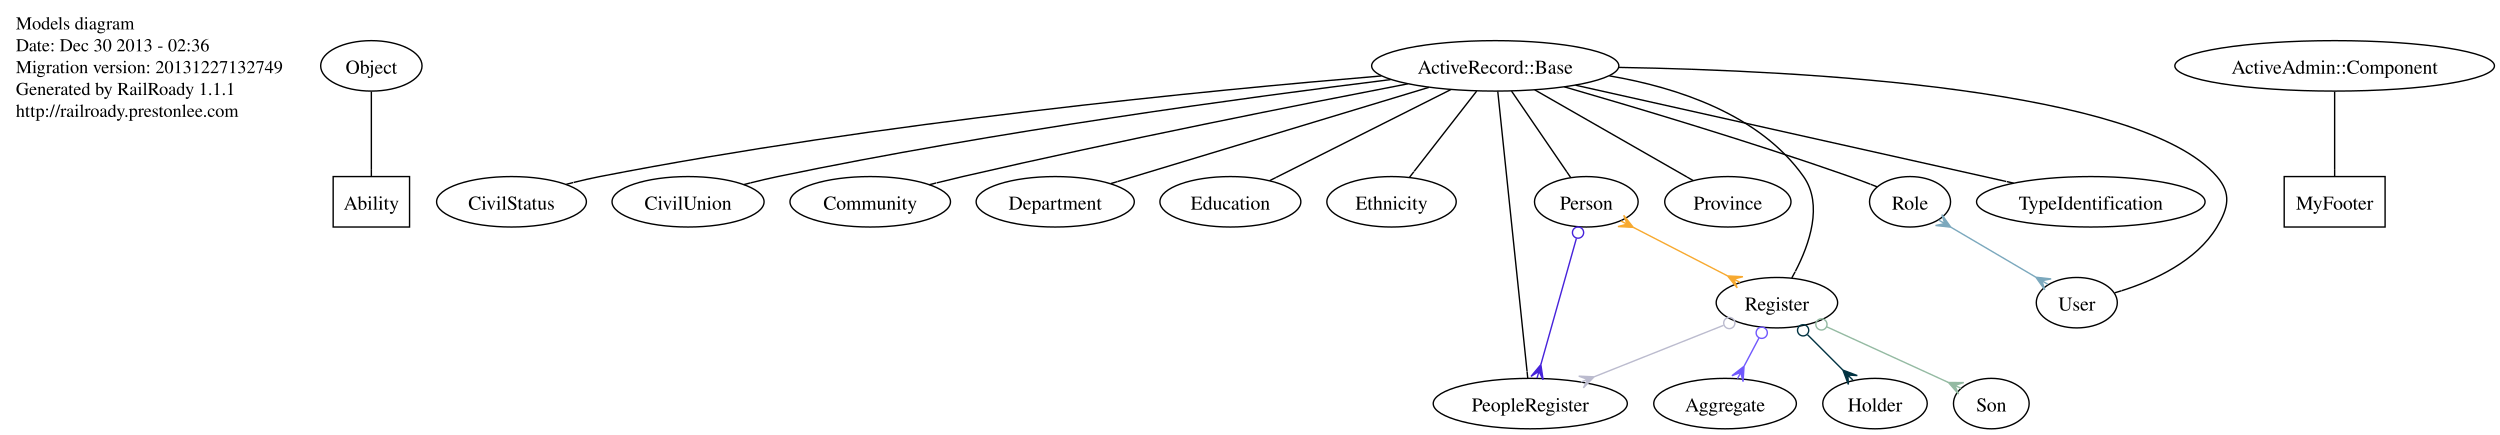
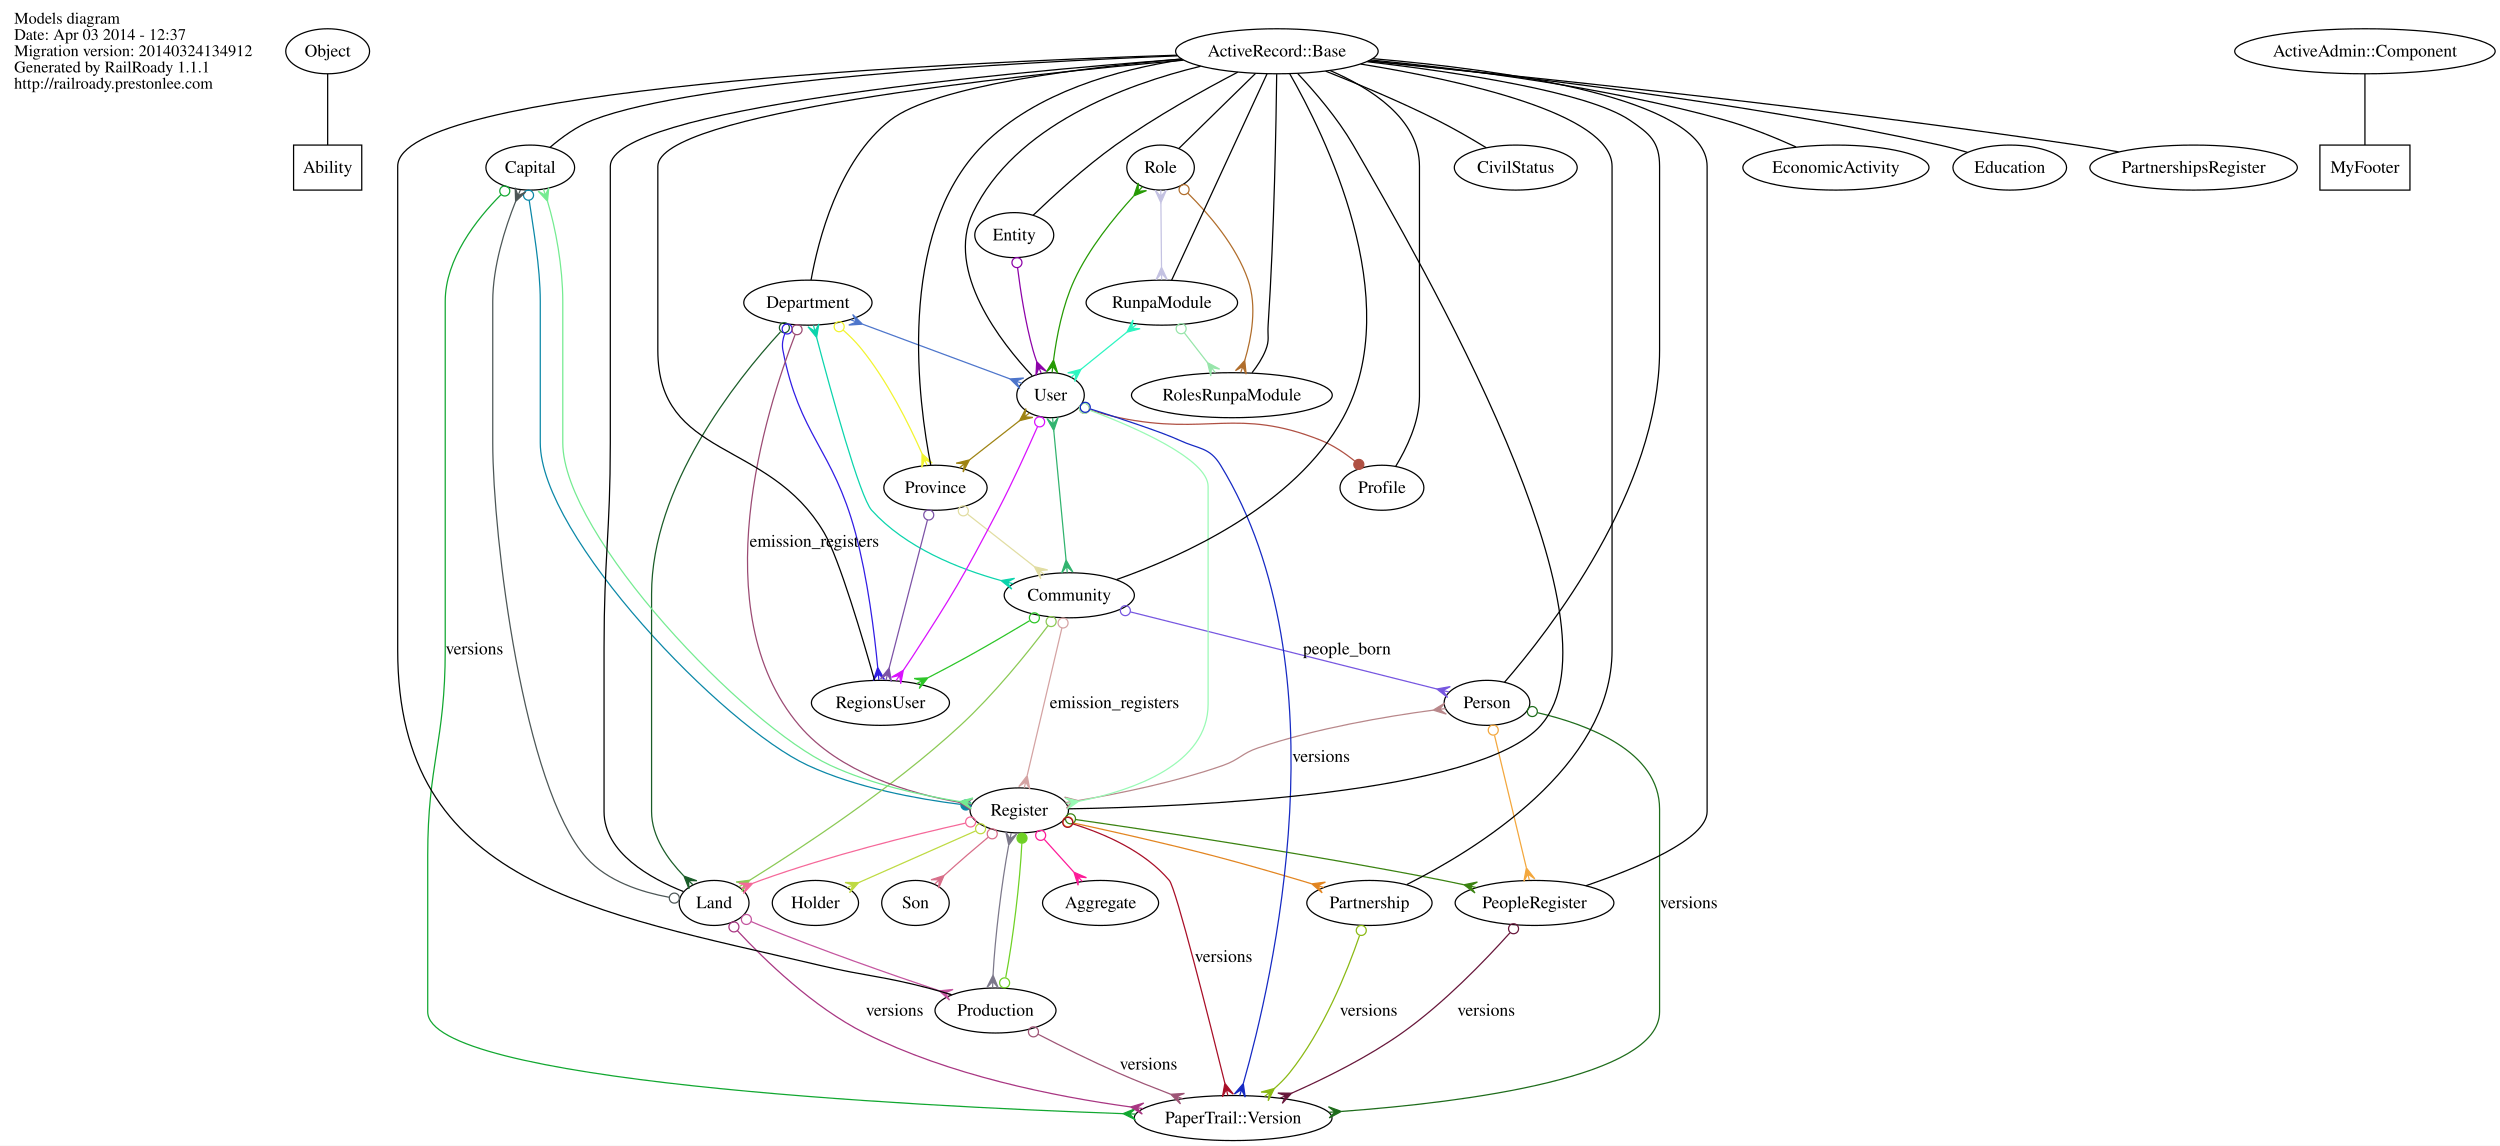
- <svg xmlns="http://www.w3.org/2000/svg" width="1784pt" height="310pt" viewBox="0.00 0.00 1784.00 310.00">
-   <g id="graph0" class="graph" transform="scale(1 1) rotate(0) translate(4 306)">
-     <polygon fill="white" stroke="white" points="-4,4 -4,-306 1780,-306 1780,4 -4,4" />
+ <svg xmlns="http://www.w3.org/2000/svg" width="1999pt" height="916pt" viewBox="0.00 0.00 1999.00 916.00">
+   <g id="graph0" class="graph" transform="scale(1 1) rotate(0) translate(4 912)">
+     <polygon fill="white" stroke="none" points="-4,4 -4,-912 1995,-912 1995,4 -4,4" />
    <g id="node1" class="node">
-       <text text-anchor="start" x="7.312" y="-285" font-family="Times,serif" font-size="13.00">Models diagram</text>
-       <text text-anchor="start" x="7.312" y="-269.4" font-family="Times,serif" font-size="13.00">Date: Dec 30 2013 - 02:36</text>
-       <text text-anchor="start" x="7.312" y="-253.8" font-family="Times,serif" font-size="13.00">Migration version: 20131227132749</text>
-       <text text-anchor="start" x="7.312" y="-238.2" font-family="Times,serif" font-size="13.00">Generated by RailRoady 1.1.1</text>
-       <text text-anchor="start" x="7.312" y="-222.6" font-family="Times,serif" font-size="13.00">http://railroady.prestonlee.com</text>
+       <text text-anchor="start" x="7.312" y="-893.1" font-family="Times,serif" font-size="13.00">Models diagram</text>
+       <text text-anchor="start" x="7.312" y="-880.1" font-family="Times,serif" font-size="13.00">Date: Apr 03 2014 - 12:37</text>
+       <text text-anchor="start" x="7.312" y="-867.1" font-family="Times,serif" font-size="13.00">Migration version: 20140324134912</text>
+       <text text-anchor="start" x="7.312" y="-854.1" font-family="Times,serif" font-size="13.00">Generated by RailRoady 1.1.1</text>
+       <text text-anchor="start" x="7.312" y="-841.1" font-family="Times,serif" font-size="13.00">http://railroady.prestonlee.com</text>
    </g>
    <g id="node2" class="node">
-       <polygon fill="none" stroke="black" points="288.255,-180 233.745,-180 233.745,-144 288.255,-144 288.255,-180" />
-       <text text-anchor="middle" x="261" y="-156.4" font-family="Times,serif" font-size="14.00">Ability</text>
+       <polygon fill="none" stroke="black" points="285.255,-796 230.745,-796 230.745,-760 285.255,-760 285.255,-796" />
+       <text text-anchor="middle" x="258" y="-773.8" font-family="Times,serif" font-size="14.00">Ability</text>
    </g>
    <g id="node3" class="node">
-       <ellipse fill="none" stroke="black" cx="361" cy="-162" rx="53.447" ry="18" />
-       <text text-anchor="middle" x="361" y="-156.4" font-family="Times,serif" font-size="14.00">CivilStatus</text>
+       <ellipse fill="none" stroke="black" cx="420" cy="-778" rx="35.472" ry="18" />
+       <text text-anchor="middle" x="420" y="-773.8" font-family="Times,serif" font-size="14.00">Capital</text>
+     </g>
+     <g id="node20" class="node">
+       <ellipse fill="none" stroke="black" cx="811" cy="-264" rx="39.366" ry="18" />
+       <text text-anchor="middle" x="811" y="-259.8" font-family="Times,serif" font-size="14.00">Register</text>
+     </g>
+     <g id="edge3" class="edge">
+       <path fill="none" stroke="#0a87a7" d="M419.136,-751.942C422.157,-730.577 428,-698.971 428,-671 428,-671 428,-671 428,-558 428,-483.511 574.392,-331.27 642,-300 680.706,-282.098 728.975,-273.159 764.127,-268.825" />
+       <ellipse fill="none" stroke="#0a87a7" cx="418.619" cy="-755.91" rx="4" ry="4" />
+       <ellipse fill="#0a87a7" stroke="#0a87a7" cx="768.344" cy="-268.333" rx="4" ry="4" />
+     </g>
+     <g id="node26" class="node">
+       <ellipse fill="none" stroke="black" cx="982" cy="-18" rx="79.081" ry="18" />
+       <text text-anchor="middle" x="982" y="-13.8" font-family="Times,serif" font-size="14.00">PaperTrail::Version</text>
+     </g>
+     <g id="edge2" class="edge">
+       <path fill="none" stroke="#11a730" d="M396.586,-756.334C376.918,-736.587 352,-704.882 352,-671 352,-671 352,-671 352,-392 352,-318.846 338,-301.154 338,-228 338,-228 338,-228 338,-103 338,-47.594 717.658,-27.75 893.964,-21.522" />
+       <ellipse fill="none" stroke="#11a730" cx="399.619" cy="-759.28" rx="4" ry="4" />
+       <polygon fill="#11a730" stroke="#11a730" points="894.004,-21.52 904.154,-25.672 899.001,-21.347 903.998,-21.174 903.998,-21.174 903.998,-21.174 899.001,-21.347 903.842,-16.677 894.004,-21.52 894.004,-21.52" />
+       <text text-anchor="middle" x="375.331" y="-388.8" font-family="Times,serif" font-size="14.00">versions</text>
    </g>
    <g id="node4" class="node">
-       <ellipse fill="none" stroke="black" cx="487" cy="-162" rx="54.246" ry="18" />
-       <text text-anchor="middle" x="487" y="-156.4" font-family="Times,serif" font-size="14.00">CivilUnion</text>
+       <ellipse fill="none" stroke="black" cx="1208" cy="-778" rx="49.129" ry="18" />
+       <text text-anchor="middle" x="1208" y="-773.8" font-family="Times,serif" font-size="14.00">CivilStatus</text>
    </g>
    <g id="node5" class="node">
-       <ellipse fill="none" stroke="black" cx="617" cy="-162" rx="57.271" ry="18" />
-       <text text-anchor="middle" x="617" y="-156.4" font-family="Times,serif" font-size="14.00">Community</text>
+       <ellipse fill="none" stroke="black" cx="851" cy="-436" rx="52.046" ry="18" />
+       <text text-anchor="middle" x="851" y="-431.8" font-family="Times,serif" font-size="14.00">Community</text>
+     </g>
+     <g id="node10" class="node">
+       <ellipse fill="none" stroke="black" cx="567" cy="-190" rx="27.919" ry="18" />
+       <text text-anchor="middle" x="567" y="-185.8" font-family="Times,serif" font-size="14.00">Land</text>
+     </g>
+     <g id="edge9" class="edge">
+       <path fill="none" stroke="#8bc954" d="M834.078,-411.793C817.535,-389.924 790.969,-356.889 764,-332 709.088,-281.323 635.513,-233.076 595.626,-208.293" />
+       <ellipse fill="none" stroke="#8bc954" cx="836.48" cy="-414.999" rx="4" ry="4" />
+       <polygon fill="#8bc954" stroke="#8bc954" points="595.455,-208.188 589.305,-199.109 591.199,-205.564 586.943,-202.939 586.943,-202.939 586.943,-202.939 591.199,-205.564 584.581,-206.769 595.455,-208.188 595.455,-208.188" />
+     </g>
+     <g id="node15" class="node">
+       <ellipse fill="none" stroke="black" cx="1185" cy="-350" rx="34.271" ry="18" />
+       <text text-anchor="middle" x="1185" y="-345.8" font-family="Times,serif" font-size="14.00">Person</text>
+     </g>
+     <g id="edge7" class="edge">
+       <path fill="none" stroke="#7656e0" d="M899.786,-422.731C966.078,-406.058 1083.38,-376.558 1144.86,-361.096" />
+       <ellipse fill="none" stroke="#7656e0" cx="895.834" cy="-423.724" rx="4" ry="4" />
+       <polygon fill="#7656e0" stroke="#7656e0" points="1144.89,-361.088 1155.68,-363.013 1149.74,-359.869 1154.59,-358.649 1154.59,-358.649 1154.59,-358.649 1149.74,-359.869 1153.49,-354.285 1144.89,-361.088 1144.89,-361.088" />
+       <text text-anchor="middle" x="1072.99" y="-388.8" font-family="Times,serif" font-size="14.00">people_born</text>
+     </g>
+     <g id="node19" class="node">
+       <ellipse fill="none" stroke="black" cx="700" cy="-350" rx="55.191" ry="18" />
+       <text text-anchor="middle" x="700" y="-345.8" font-family="Times,serif" font-size="14.00">RegionsUser</text>
+     </g>
+     <g id="edge6" class="edge">
+       <path fill="none" stroke="#2cc527" d="M819.274,-415.687C803.91,-406.485 785.122,-395.45 768,-386 758.398,-380.7 747.913,-375.177 738.114,-370.126" />
+       <ellipse fill="none" stroke="#2cc527" cx="823.091" cy="-417.982" rx="4" ry="4" />
+       <polygon fill="#2cc527" stroke="#2cc527" points="737.882,-370.007 731.032,-361.445 733.432,-367.729 728.981,-365.45 728.981,-365.45 728.981,-365.45 733.432,-367.729 726.93,-369.456 737.882,-370.007 737.882,-370.007" />
+     </g>
+     <g id="edge8" class="edge">
+       <path fill="none" stroke="#d4a3a3" d="M845.093,-409.895C837.681,-378.393 825.018,-324.576 817.387,-292.144" />
+       <ellipse fill="none" stroke="#d4a3a3" cx="846.028" cy="-413.87" rx="4" ry="4" />
+       <polygon fill="#d4a3a3" stroke="#d4a3a3" points="817.297,-291.763 819.387,-280.998 816.152,-286.896 815.007,-282.029 815.007,-282.029 815.007,-282.029 816.152,-286.896 810.626,-283.06 817.297,-291.763 817.297,-291.763" />
+       <text text-anchor="middle" x="887.104" y="-345.8" font-family="Times,serif" font-size="14.00">emission_registers</text>
    </g>
    <g id="node6" class="node">
-       <ellipse fill="none" stroke="black" cx="749" cy="-162" rx="56.429" ry="18" />
-       <text text-anchor="middle" x="749" y="-156.4" font-family="Times,serif" font-size="14.00">Department</text>
+       <ellipse fill="none" stroke="black" cx="642" cy="-670" rx="51.276" ry="18" />
+       <text text-anchor="middle" x="642" y="-665.8" font-family="Times,serif" font-size="14.00">Department</text>
+     </g>
+     <g id="edge12" class="edge">
+       <path fill="none" stroke="#0bd4ac" d="M648.982,-642.1C660.606,-598.068 683.579,-514.427 693,-504 719.906,-474.22 762.243,-457.229 796.322,-447.814" />
+       <polygon fill="#0bd4ac" stroke="#0bd4ac" points="648.957,-642.196 642.065,-650.726 647.687,-647.033 646.418,-651.869 646.418,-651.869 646.418,-651.869 647.687,-647.033 650.77,-653.011 648.957,-642.196 648.957,-642.196" />
+       <polygon fill="#0bd4ac" stroke="#0bd4ac" points="796.475,-447.774 807.289,-449.596 801.312,-446.508 806.149,-445.242 806.149,-445.242 806.149,-445.242 801.312,-446.508 805.01,-440.889 796.475,-447.774 796.475,-447.774" />
+     </g>
+     <g id="edge16" class="edge">
+       <path fill="none" stroke="#1a5c28" d="M620.023,-646.574C584.159,-607.493 517,-522.851 517,-437 517,-437 517,-437 517,-263 517,-243.154 529.974,-224.844 542.705,-211.655" />
+       <ellipse fill="none" stroke="#1a5c28" cx="623.186" cy="-649.965" rx="4" ry="4" />
+       <polygon fill="#1a5c28" stroke="#1a5c28" points="542.895,-211.471 553.206,-207.738 546.483,-207.99 550.072,-204.508 550.072,-204.508 550.072,-204.508 546.483,-207.99 546.939,-201.278 542.895,-211.471 542.895,-211.471" />
+     </g>
+     <g id="node18" class="node">
+       <ellipse fill="none" stroke="black" cx="744" cy="-522" rx="41.314" ry="18" />
+       <text text-anchor="middle" x="744" y="-517.8" font-family="Times,serif" font-size="14.00">Province</text>
+     </g>
+     <g id="edge11" class="edge">
+       <path fill="none" stroke="#f2f430" d="M670.18,-648.082C675.105,-643.735 679.943,-638.958 684,-634 705.364,-607.892 722.737,-573.027 733.19,-549.388" />
+       <ellipse fill="none" stroke="#f2f430" cx="667.006" cy="-650.759" rx="4" ry="4" />
+       <polygon fill="#f2f430" stroke="#f2f430" points="733.277,-549.186 741.369,-541.785 735.257,-544.594 737.237,-540.003 737.237,-540.003 737.237,-540.003 735.257,-544.594 733.105,-538.221 733.277,-549.186 733.277,-549.186" />
+     </g>
+     <g id="edge13" class="edge">
+       <path fill="none" stroke="#301ce4" d="M623.524,-645.222C621.895,-640.982 621.142,-636.482 622,-632 635.123,-563.423 661.874,-553.428 680,-486 689.828,-449.439 695.179,-405.923 697.813,-378.379" />
+       <ellipse fill="none" stroke="#301ce4" cx="625.426" cy="-648.952" rx="4" ry="4" />
+       <polygon fill="#301ce4" stroke="#301ce4" points="697.823,-378.268 703.204,-368.713 698.273,-373.288 698.723,-368.308 698.723,-368.308 698.723,-368.308 698.273,-373.288 694.241,-367.903 697.823,-378.268 697.823,-378.268" />
+     </g>
+     <g id="edge15" class="edge">
+       <path fill="none" stroke="#9b4a73" d="M631.811,-644.502C608.254,-583.511 557.702,-423.226 635,-332 666.984,-294.252 722.654,-277.72 762.831,-270.512" />
+       <ellipse fill="none" stroke="#9b4a73" cx="633.34" cy="-648.38" rx="4" ry="4" />
+       <polygon fill="#9b4a73" stroke="#9b4a73" points="763.08,-270.47 773.682,-273.272 768.013,-269.652 772.945,-268.833 772.945,-268.833 772.945,-268.833 768.013,-269.652 772.209,-264.394 763.08,-270.47 763.08,-270.47" />
+       <text text-anchor="middle" x="647.104" y="-474.8" font-family="Times,serif" font-size="14.00">emission_registers</text>
+     </g>
+     <g id="node24" class="node">
+       <ellipse fill="none" stroke="black" cx="836" cy="-596" rx="27" ry="18" />
+       <text text-anchor="middle" x="836" y="-591.8" font-family="Times,serif" font-size="14.00">User</text>
+     </g>
+     <g id="edge14" class="edge">
+       <path fill="none" stroke="#4d75cb" d="M685.883,-652.714C721.662,-639.435 771.383,-620.982 803.626,-609.015" />
+       <polygon fill="#4d75cb" stroke="#4d75cb" points="685.612,-652.814 674.671,-652.075 680.924,-654.554 676.237,-656.294 676.237,-656.294 676.237,-656.294 680.924,-654.554 677.803,-660.512 685.612,-652.814 685.612,-652.814" />
+       <polygon fill="#4d75cb" stroke="#4d75cb" points="803.661,-609.002 814.602,-609.741 808.349,-607.262 813.036,-605.523 813.036,-605.523 813.036,-605.523 808.349,-607.262 811.47,-601.304 803.661,-609.002 803.661,-609.002" />
    </g>
    <g id="node7" class="node">
-       <ellipse fill="none" stroke="black" cx="874" cy="-162" rx="50.282" ry="18" />
-       <text text-anchor="middle" x="874" y="-156.4" font-family="Times,serif" font-size="14.00">Education</text>
+       <ellipse fill="none" stroke="black" cx="1464" cy="-778" rx="74.415" ry="18" />
+       <text text-anchor="middle" x="1464" y="-773.8" font-family="Times,serif" font-size="14.00">EconomicActivity</text>
    </g>
    <g id="node8" class="node">
-       <ellipse fill="none" stroke="black" cx="989" cy="-162" rx="46.159" ry="18" />
-       <text text-anchor="middle" x="989" y="-156.4" font-family="Times,serif" font-size="14.00">Ethnicity</text>
+       <ellipse fill="none" stroke="black" cx="1603" cy="-778" rx="45.44" ry="18" />
+       <text text-anchor="middle" x="1603" y="-773.8" font-family="Times,serif" font-size="14.00">Education</text>
    </g>
    <g id="node9" class="node">
-       <polygon fill="none" stroke="black" points="1698,-180 1626,-180 1626,-144 1698,-144 1698,-180" />
-       <text text-anchor="middle" x="1662" y="-156.4" font-family="Times,serif" font-size="14.00">MyFooter</text>
-     </g>
-     <g id="node10" class="node">
-       <ellipse fill="none" stroke="black" cx="1088" cy="-18" rx="69.252" ry="18" />
-       <text text-anchor="middle" x="1088" y="-12.4" font-family="Times,serif" font-size="14.00">PeopleRegister</text>
+       <ellipse fill="none" stroke="black" cx="807" cy="-724" rx="31.584" ry="18" />
+       <text text-anchor="middle" x="807" y="-719.8" font-family="Times,serif" font-size="14.00">Entity</text>
+     </g>
+     <g id="edge20" class="edge">
+       <path fill="none" stroke="#8d02a8" d="M809.662,-697.8C811.969,-679.352 815.911,-653.836 822,-632 822.834,-629.008 823.841,-625.922 824.927,-622.879" />
+       <ellipse fill="none" stroke="#8d02a8" cx="809.16" cy="-702.018" rx="4" ry="4" />
+       <polygon fill="#8d02a8" stroke="#8d02a8" points="824.953,-622.81 832.751,-615.1 826.753,-618.145 828.553,-613.48 828.553,-613.48 828.553,-613.48 826.753,-618.145 824.354,-611.86 824.953,-622.81 824.953,-622.81" />
+     </g>
+     <g id="edge23" class="edge">
+       <path fill="none" stroke="#4c5656" d="M530.945,-194.557C508.871,-198.625 481.739,-207.341 465,-226 414.492,-282.302 390,-482.363 390,-558 390,-671 390,-671 390,-671 390,-699.068 399.859,-729.791 408.274,-750.9" />
+       <ellipse fill="none" stroke="#4c5656" cx="535.178" cy="-193.862" rx="4" ry="4" />
+       <polygon fill="#4c5656" stroke="#4c5656" points="408.283,-750.922 407.962,-761.883 410.2,-755.54 412.118,-760.158 412.118,-760.158 412.118,-760.158 410.2,-755.54 416.274,-758.432 408.283,-750.922 408.283,-750.922" />
+     </g>
+     <g id="node16" class="node">
+       <ellipse fill="none" stroke="black" cx="792" cy="-104" rx="48.378" ry="18" />
+       <text text-anchor="middle" x="792" y="-99.8" font-family="Times,serif" font-size="14.00">Production</text>
+     </g>
+     <g id="edge24" class="edge">
+       <path fill="none" stroke="#c4559f" d="M596.586,-175.127C599.082,-174.042 601.577,-172.986 604,-172 652.168,-152.396 708.477,-132.749 746.824,-119.848" />
+       <ellipse fill="none" stroke="#c4559f" cx="592.82" cy="-176.804" rx="4" ry="4" />
+       <polygon fill="#c4559f" stroke="#c4559f" points="747.173,-119.732 758.084,-120.823 751.914,-118.144 756.655,-116.556 756.655,-116.556 756.655,-116.556 751.914,-118.144 755.226,-112.289 747.173,-119.732 747.173,-119.732" />
+     </g>
+     <g id="edge22" class="edge">
+       <path fill="none" stroke="#a83682" d="M585.615,-167.817C607.564,-144.204 646.288,-106.633 687.338,-86 754.497,-52.244 838.778,-35.286 899.98,-26.897" />
+       <ellipse fill="none" stroke="#a83682" cx="582.844" cy="-170.841" rx="4" ry="4" />
+       <polygon fill="#a83682" stroke="#a83682" points="900.066,-26.885 910.57,-30.035 905.023,-26.23 909.98,-25.574 909.98,-25.574 909.98,-25.574 905.023,-26.23 909.39,-21.113 900.066,-26.885 900.066,-26.885" />
+       <text text-anchor="middle" x="711.331" y="-99.8" font-family="Times,serif" font-size="14.00">versions</text>
    </g>
    <g id="node11" class="node">
-       <ellipse fill="none" stroke="black" cx="1128" cy="-162" rx="36.988" ry="18" />
-       <text text-anchor="middle" x="1128" y="-156.4" font-family="Times,serif" font-size="14.00">Person</text>
+       <polygon fill="none" stroke="black" points="1923,-796 1851,-796 1851,-760 1923,-760 1923,-796" />
+       <text text-anchor="middle" x="1887" y="-773.8" font-family="Times,serif" font-size="14.00">MyFooter</text>
+     </g>
+     <g id="node12" class="node">
+       <ellipse fill="none" stroke="black" cx="1091" cy="-190" rx="50.08" ry="18" />
+       <text text-anchor="middle" x="1091" y="-185.8" font-family="Times,serif" font-size="14.00">Partnership</text>
+     </g>
+     <g id="edge27" class="edge">
+       <path fill="none" stroke="#8ab913" d="M1083.09,-163.886C1073.19,-135.205 1054.19,-87.879 1027,-54 1023.52,-49.658 1019.39,-45.534 1015.07,-41.742" />
+       <ellipse fill="none" stroke="#8ab913" cx="1084.47" cy="-168.013" rx="4" ry="4" />
+       <polygon fill="#8ab913" stroke="#8ab913" points="1014.94,-41.63 1010.04,-31.817 1011.06,-38.465 1007.19,-35.3 1007.19,-35.3 1007.19,-35.3 1011.06,-38.465 1004.34,-38.784 1014.94,-41.63 1014.94,-41.63" />
+       <text text-anchor="middle" x="1090.33" y="-99.8" font-family="Times,serif" font-size="14.00">versions</text>
+     </g>
+     <g id="node13" class="node">
+       <ellipse fill="none" stroke="black" cx="1750" cy="-778" rx="82.949" ry="18" />
+       <text text-anchor="middle" x="1750" y="-773.8" font-family="Times,serif" font-size="14.00">PartnershipsRegister</text>
+     </g>
+     <g id="node14" class="node">
+       <ellipse fill="none" stroke="black" cx="1223" cy="-190" rx="63.47" ry="18" />
+       <text text-anchor="middle" x="1223" y="-185.8" font-family="Times,serif" font-size="14.00">PeopleRegister</text>
+     </g>
+     <g id="edge30" class="edge">
+       <path fill="none" stroke="#67163a" d="M1203.33,-166.111C1183.24,-143.712 1150.36,-109.609 1117,-86 1089.58,-66.598 1055.72,-49.808 1028.77,-37.888" />
+       <ellipse fill="none" stroke="#67163a" cx="1206.23" cy="-169.389" rx="4" ry="4" />
+       <polygon fill="#67163a" stroke="#67163a" points="1028.71,-37.865 1021.34,-29.752 1024.13,-35.872 1019.54,-33.879 1019.54,-33.879 1019.54,-33.879 1024.13,-35.872 1017.75,-38.006 1028.71,-37.865 1028.71,-37.865" />
+       <text text-anchor="middle" x="1184.33" y="-99.8" font-family="Times,serif" font-size="14.00">versions</text>
+     </g>
+     <g id="edge33" class="edge">
+       <path fill="none" stroke="#f3a73d" d="M1191.01,-324.02C1197.93,-295.246 1209.26,-248.122 1216.42,-218.374" />
+       <ellipse fill="none" stroke="#f3a73d" cx="1190" cy="-328.202" rx="4" ry="4" />
+       <polygon fill="#f3a73d" stroke="#f3a73d" points="1216.51,-217.989 1223.22,-209.318 1217.68,-213.128 1218.85,-208.266 1218.85,-208.266 1218.85,-208.266 1217.68,-213.128 1214.47,-207.214 1216.51,-217.989 1216.51,-217.989" />
+     </g>
+     <g id="edge34" class="edge">
+       <path fill="none" stroke="#b8878a" d="M1141.79,-344.141C1104.16,-339.111 1048.49,-329.733 1002,-314 988.821,-309.54 987.128,-304.608 974,-300 936.05,-286.679 891.272,-277.507 858.26,-271.905" />
+       <polygon fill="#b8878a" stroke="#b8878a" points="1141.99,-344.166 1151.33,-349.909 1146.95,-344.806 1151.91,-345.446 1151.91,-345.446 1151.91,-345.446 1146.95,-344.806 1152.48,-340.983 1141.99,-344.166 1141.99,-344.166" />
+       <polygon fill="#b8878a" stroke="#b8878a" points="857.846,-271.836 848.711,-265.77 852.913,-271.023 847.979,-270.21 847.979,-270.21 847.979,-270.21 852.913,-271.023 847.248,-274.651 857.846,-271.836 857.846,-271.836" />
+     </g>
+     <g id="edge32" class="edge">
+       <path fill="none" stroke="#1e6c1b" d="M1225.26,-342.166C1266,-332.674 1323,-311.147 1323,-265 1323,-265 1323,-265 1323,-103 1323,-50.685 1169.77,-30.762 1068.74,-23.311" />
+       <ellipse fill="none" stroke="#1e6c1b" cx="1221.26" cy="-343.047" rx="4" ry="4" />
+       <polygon fill="#1e6c1b" stroke="#1e6c1b" points="1068.5,-23.294 1058.85,-18.098 1063.51,-22.941 1058.53,-22.587 1058.53,-22.587 1058.53,-22.587 1063.51,-22.941 1058.21,-27.076 1068.5,-23.294 1068.5,-23.294" />
+       <text text-anchor="middle" x="1346.33" y="-185.8" font-family="Times,serif" font-size="14.00">versions</text>
+     </g>
+     <g id="edge37" class="edge">
+       <path fill="none" stroke="#6fd125" d="M800.157,-130.33C805.889,-159.814 811.709,-208.217 813.066,-237.692" />
+       <ellipse fill="none" stroke="#6fd125" cx="799.28" cy="-126.105" rx="4" ry="4" />
+       <ellipse fill="#6fd125" stroke="#6fd125" cx="813.201" cy="-241.793" rx="4" ry="4" />
+     </g>
+     <g id="edge36" class="edge">
+       <path fill="none" stroke="#9e5576" d="M825.982,-85.044C844.748,-75.388 868.596,-63.541 890.338,-54 903.643,-48.162 918.258,-42.328 931.832,-37.145" />
+       <ellipse fill="none" stroke="#9e5576" cx="822.347" cy="-86.924" rx="4" ry="4" />
+       <polygon fill="#9e5576" stroke="#9e5576" points="932.144,-37.027 943.089,-37.704 936.822,-35.261 941.499,-33.494 941.499,-33.494 941.499,-33.494 936.822,-35.261 939.91,-29.285 932.144,-37.027 932.144,-37.027" />
+       <text text-anchor="middle" x="914.331" y="-56.8" font-family="Times,serif" font-size="14.00">versions</text>
+     </g>
+     <g id="node17" class="node">
+       <ellipse fill="none" stroke="black" cx="1101" cy="-522" rx="33.538" ry="18" />
+       <text text-anchor="middle" x="1101" y="-517.8" font-family="Times,serif" font-size="14.00">Profile</text>
+     </g>
+     <g id="edge40" class="edge">
+       <path fill="none" stroke="#e1dda2" d="M769.74,-500.793C785.74,-488.232 806.323,-472.074 822.769,-459.162" />
+       <ellipse fill="none" stroke="#e1dda2" cx="766.276" cy="-503.512" rx="4" ry="4" />
+       <polygon fill="#e1dda2" stroke="#e1dda2" points="823.081,-458.918 833.725,-456.282 827.014,-455.83 830.947,-452.743 830.947,-452.743 830.947,-452.743 827.014,-455.83 828.168,-449.203 823.081,-458.918 823.081,-458.918" />
+     </g>
+     <g id="edge41" class="edge">
+       <path fill="none" stroke="#7c52a6" d="M737.591,-496.24C729.425,-464.688 715.363,-410.355 706.947,-377.84" />
+       <ellipse fill="none" stroke="#7c52a6" cx="738.618" cy="-500.206" rx="4" ry="4" />
+       <polygon fill="#7c52a6" stroke="#7c52a6" points="706.933,-377.787 708.784,-366.978 705.68,-372.946 704.427,-368.106 704.427,-368.106 704.427,-368.106 705.68,-372.946 700.071,-369.233 706.933,-377.787 706.933,-377.787" />
+     </g>
+     <g id="edge46" class="edge">
+       <path fill="none" stroke="#74eb91" d="M763.347,-271.09C732.77,-276.029 692.925,-284.771 660,-300 592.392,-331.27 446,-483.511 446,-558 446,-671 446,-671 446,-671 446,-698.549 440.333,-729.624 433.81,-750.968" />
+       <polygon fill="#74eb91" stroke="#74eb91" points="763.454,-271.073 774.021,-274.005 768.396,-270.315 773.338,-269.557 773.338,-269.557 773.338,-269.557 768.396,-270.315 772.656,-265.109 763.454,-271.073 763.454,-271.073" />
+       <polygon fill="#74eb91" stroke="#74eb91" points="433.755,-751.13 426.296,-759.168 432.158,-755.868 430.56,-760.606 430.56,-760.606 430.56,-760.606 432.158,-755.868 434.824,-762.044 433.755,-751.13 433.755,-751.13" />
+     </g>
+     <g id="edge48" class="edge">
+       <path fill="none" stroke="#f56899" d="M768.142,-253.87C725.819,-244.33 659.554,-227.977 604,-208 602.104,-207.318 600.172,-206.578 598.235,-205.8" />
+       <ellipse fill="none" stroke="#f56899" cx="772.113" cy="-254.757" rx="4" ry="4" />
+       <polygon fill="#f56899" stroke="#f56899" points="597.848,-205.634 590.426,-197.562 593.251,-203.666 588.655,-201.698 588.655,-201.698 588.655,-201.698 593.251,-203.666 586.884,-205.835 597.848,-205.634 597.848,-205.634" />
+     </g>
+     <g id="edge52" class="edge">
+       <path fill="none" stroke="#e28521" d="M854.024,-253.972C885.004,-247.288 927.733,-237.697 965,-228 991.546,-221.093 1020.97,-212.506 1044.7,-205.343" />
+       <ellipse fill="none" stroke="#e28521" cx="849.923" cy="-254.852" rx="4" ry="4" />
+       <polygon fill="#e28521" stroke="#e28521" points="1044.93,-205.274 1055.81,-206.676 1049.72,-203.822 1054.5,-202.37 1054.5,-202.37 1054.5,-202.37 1049.72,-203.822 1053.2,-198.064 1044.93,-205.274 1044.93,-205.274" />
+     </g>
+     <g id="edge50" class="edge">
+       <path fill="none" stroke="#3a8210" d="M856.041,-256.688C921.147,-247.338 1045.24,-228.672 1150,-208 1155.35,-206.945 1160.9,-205.78 1166.44,-204.57" />
+       <ellipse fill="none" stroke="#3a8210" cx="851.977" cy="-257.269" rx="4" ry="4" />
+       <polygon fill="#3a8210" stroke="#3a8210" points="1166.61,-204.533 1177.35,-206.748 1171.49,-203.444 1176.37,-202.356 1176.37,-202.356 1176.37,-202.356 1171.49,-203.444 1175.39,-197.964 1166.61,-204.533 1166.61,-204.533" />
+     </g>
+     <g id="edge51" class="edge">
+       <path fill="none" stroke="#7c788a" d="M802.508,-235.927C797.028,-207.054 791.548,-161.568 790.043,-132.524" />
+       <polygon fill="#7c788a" stroke="#7c788a" points="802.584,-236.296 800.188,-246.997 803.59,-241.193 804.596,-246.091 804.596,-246.091 804.596,-246.091 803.59,-241.193 809.004,-245.186 802.584,-236.296 802.584,-236.296" />
+       <polygon fill="#7c788a" stroke="#7c788a" points="790.033,-132.26 794.166,-122.102 789.851,-127.263 789.669,-122.266 789.669,-122.266 789.669,-122.266 789.851,-127.263 785.172,-122.43 790.033,-132.26 790.033,-132.26" />
+     </g>
+     <g id="edge44" class="edge">
+       <path fill="none" stroke="#a80e27" d="M853.723,-253.264C879.586,-245.249 911.278,-231.305 931,-208 936.316,-201.718 962.791,-96.717 975.357,-46" />
+       <ellipse fill="none" stroke="#a80e27" cx="849.74" cy="-254.435" rx="4" ry="4" />
+       <polygon fill="#a80e27" stroke="#a80e27" points="975.416,-45.764 982.184,-37.136 976.615,-40.91 977.815,-36.056 977.815,-36.056 977.815,-36.056 976.615,-40.91 973.447,-34.976 975.416,-45.764 975.416,-45.764" />
+       <text text-anchor="middle" x="974.331" y="-142.8" font-family="Times,serif" font-size="14.00">versions</text>
+     </g>
+     <g id="node29" class="node">
+       <ellipse fill="none" stroke="black" cx="876" cy="-190" rx="46.405" ry="18" />
+       <text text-anchor="middle" x="876" y="-185.8" font-family="Times,serif" font-size="14.00">Aggregate</text>
+     </g>
+     <g id="edge45" class="edge">
+       <path fill="none" stroke="#fd1b98" d="M830.966,-240.884C838.409,-232.64 846.887,-223.248 854.464,-214.855" />
+       <ellipse fill="none" stroke="#fd1b98" cx="828.106" cy="-244.052" rx="4" ry="4" />
+       <polygon fill="#fd1b98" stroke="#fd1b98" points="854.689,-214.606 864.73,-210.199 858.039,-210.895 861.39,-207.183 861.39,-207.183 861.39,-207.183 858.039,-210.895 858.05,-204.168 854.689,-214.606 854.689,-214.606" />
+     </g>
+     <g id="node30" class="node">
+       <ellipse fill="none" stroke="black" cx="648" cy="-190" rx="34.495" ry="18" />
+       <text text-anchor="middle" x="648" y="-185.8" font-family="Times,serif" font-size="14.00">Holder</text>
+     </g>
+     <g id="edge47" class="edge">
+       <path fill="none" stroke="#beda42" d="M776.191,-247.624C748.624,-235.447 710.303,-218.52 682.751,-206.35" />
+       <ellipse fill="none" stroke="#beda42" cx="780.059" cy="-249.333" rx="4" ry="4" />
+       <polygon fill="#beda42" stroke="#beda42" points="682.638,-206.3 675.309,-198.143 678.064,-204.28 673.49,-202.26 673.49,-202.26 673.49,-202.26 678.064,-204.28 671.672,-206.376 682.638,-206.3 682.638,-206.3" />
+     </g>
+     <g id="node31" class="node">
+       <ellipse fill="none" stroke="black" cx="728" cy="-190" rx="27" ry="18" />
+       <text text-anchor="middle" x="728" y="-185.8" font-family="Times,serif" font-size="14.00">Son</text>
+     </g>
+     <g id="edge49" class="edge">
+       <path fill="none" stroke="#d86e89" d="M786.031,-242.467C780.394,-237.756 774.463,-232.738 769,-228 763.124,-222.904 756.855,-217.322 751.032,-212.074" />
+       <ellipse fill="none" stroke="#d86e89" cx="789.393" cy="-245.264" rx="4" ry="4" />
+       <polygon fill="#d86e89" stroke="#d86e89" points="750.857,-211.916 746.468,-201.866 747.152,-208.558 743.446,-205.201 743.446,-205.201 743.446,-205.201 747.152,-208.558 740.425,-208.536 750.857,-211.916 750.857,-211.916" />
+     </g>
+     <g id="node21" class="node">
+       <ellipse fill="none" stroke="black" cx="924" cy="-778" rx="27" ry="18" />
+       <text text-anchor="middle" x="924" y="-773.8" font-family="Times,serif" font-size="14.00">Role</text>
+     </g>
+     <g id="node22" class="node">
+       <ellipse fill="none" stroke="black" cx="981" cy="-596" rx="80.276" ry="18" />
+       <text text-anchor="middle" x="981" y="-591.8" font-family="Times,serif" font-size="14.00">RolesRunpaModule</text>
+     </g>
+     <g id="edge55" class="edge">
+       <path fill="none" stroke="#b06d2b" d="M945.836,-757.472C962.621,-740.89 984.493,-715.464 994,-688 1001.22,-667.132 996.84,-642.236 991.286,-623.763" />
+       <ellipse fill="none" stroke="#b06d2b" cx="942.797" cy="-760.395" rx="4" ry="4" />
+       <polygon fill="#b06d2b" stroke="#b06d2b" points="991.274,-623.726 992.421,-612.821 989.711,-618.977 988.147,-614.228 988.147,-614.228 988.147,-614.228 989.711,-618.977 983.873,-615.635 991.274,-623.726 991.274,-623.726" />
+     </g>
+     <g id="node23" class="node">
+       <ellipse fill="none" stroke="black" cx="925" cy="-670" rx="60.559" ry="18" />
+       <text text-anchor="middle" x="925" y="-665.8" font-family="Times,serif" font-size="14.00">RunpaModule</text>
+     </g>
+     <g id="edge56" class="edge">
+       <path fill="none" stroke="#c4c2e2" d="M924.255,-749.931C924.404,-734.187 924.591,-714.393 924.74,-698.566" />
+       <polygon fill="#c4c2e2" stroke="#c4c2e2" points="924.255,-749.97 919.661,-759.927 924.208,-754.969 924.161,-759.969 924.161,-759.969 924.161,-759.969 924.208,-754.969 928.66,-760.012 924.255,-749.97 924.255,-749.97" />
+       <polygon fill="#c4c2e2" stroke="#c4c2e2" points="924.742,-698.34 929.336,-688.383 924.789,-693.34 924.836,-688.341 924.836,-688.341 924.836,-688.341 924.789,-693.34 920.337,-688.298 924.742,-698.34 924.742,-698.34" />
+     </g>
+     <g id="edge54" class="edge">
+       <path fill="none" stroke="#259a03" d="M902.277,-755C886.782,-738.059 866.694,-713.321 855,-688 845.666,-667.79 840.875,-642.942 838.44,-624.319" />
+       <polygon fill="#259a03" stroke="#259a03" points="902.618,-755.364 906.175,-765.737 906.038,-759.012 909.458,-762.659 909.458,-762.659 909.458,-762.659 906.038,-759.012 912.74,-759.581 902.618,-755.364 902.618,-755.364" />
+       <polygon fill="#259a03" stroke="#259a03" points="838.414,-624.09 841.733,-613.639 837.839,-619.123 837.263,-614.156 837.263,-614.156 837.263,-614.156 837.839,-619.123 832.793,-614.674 838.414,-624.09 838.414,-624.09" />
+     </g>
+     <g id="edge59" class="edge">
+       <path fill="none" stroke="#97e5aa" d="M943.042,-645.803C948.928,-638.236 955.488,-629.801 961.477,-622.1" />
+       <ellipse fill="none" stroke="#97e5aa" cx="940.444" cy="-649.143" rx="4" ry="4" />
+       <polygon fill="#97e5aa" stroke="#97e5aa" points="961.554,-622.002 971.245,-616.871 964.624,-618.055 967.693,-614.109 967.693,-614.109 967.693,-614.109 964.624,-618.055 964.141,-611.346 961.554,-622.002 961.554,-622.002" />
+     </g>
+     <g id="edge60" class="edge">
+       <path fill="none" stroke="#2df5c1" d="M897.017,-646.362C885.254,-636.846 871.696,-625.878 860.353,-616.701" />
+       <polygon fill="#2df5c1" stroke="#2df5c1" points="897.03,-646.373 901.974,-656.161 900.917,-649.517 904.805,-652.662 904.805,-652.662 904.805,-652.662 900.917,-649.517 907.635,-649.164 897.03,-646.373 897.03,-646.373" />
+       <polygon fill="#2df5c1" stroke="#2df5c1" points="860.316,-616.671 855.372,-606.883 856.429,-613.527 852.541,-610.382 852.541,-610.382 852.541,-610.382 856.429,-613.527 849.711,-613.88 860.316,-616.671 860.316,-616.671" />
+     </g>
+     <g id="edge66" class="edge">
+       <path fill="none" stroke="#31b36e" d="M838.602,-567.594C841.348,-538.666 845.652,-493.332 848.398,-464.404" />
+       <polygon fill="#31b36e" stroke="#31b36e" points="838.579,-567.835 833.154,-577.365 838.106,-572.813 837.634,-577.79 837.634,-577.79 837.634,-577.79 838.106,-572.813 842.114,-578.216 838.579,-567.835 838.579,-567.835" />
+       <polygon fill="#31b36e" stroke="#31b36e" points="848.423,-464.144 853.848,-454.614 848.896,-459.166 849.368,-454.188 849.368,-454.188 849.368,-454.188 848.896,-459.166 844.888,-453.763 848.423,-464.144 848.423,-464.144" />
+     </g>
+     <g id="edge62" class="edge">
+       <path fill="none" stroke="#af5043" d="M867.344,-584.196C875.009,-581.865 883.24,-579.618 891,-578 961.486,-563.304 985.109,-586.643 1052,-560 1061.75,-556.117 1071.24,-549.75 1079.24,-543.382" />
+       <ellipse fill="none" stroke="#af5043" cx="863.113" cy="-585.53" rx="4" ry="4" />
+       <ellipse fill="#af5043" stroke="#af5043" cx="1082.51" cy="-540.653" rx="4" ry="4" />
+     </g>
+     <g id="edge65" class="edge">
+       <path fill="none" stroke="#9e8313" d="M811.222,-575.608C798.879,-565.948 783.924,-554.245 771.257,-544.332" />
+       <polygon fill="#9e8313" stroke="#9e8313" points="811.251,-575.631 816.352,-585.338 815.188,-578.713 819.126,-581.794 819.126,-581.794 819.126,-581.794 815.188,-578.713 821.899,-578.25 811.251,-575.631 811.251,-575.631" />
+       <polygon fill="#9e8313" stroke="#9e8313" points="771.189,-544.279 766.088,-534.572 767.252,-541.197 763.314,-538.115 763.314,-538.115 763.314,-538.115 767.252,-541.197 760.541,-541.659 771.189,-544.279 771.189,-544.279" />
+     </g>
+     <g id="edge64" class="edge">
+       <path fill="none" stroke="#d910fe" d="M825.634,-570.888C817.49,-552.367 805.618,-526.274 794,-504 765.904,-450.134 758.023,-436.993 725,-386 722.93,-382.803 720.692,-379.491 718.436,-376.237" />
+       <ellipse fill="none" stroke="#d910fe" cx="827.284" cy="-574.663" rx="4" ry="4" />
+       <polygon fill="#d910fe" stroke="#d910fe" points="718.297,-376.04 716.198,-365.276 715.41,-371.957 712.523,-367.875 712.523,-367.875 712.523,-367.875 715.41,-371.957 708.849,-370.473 718.297,-376.04 718.297,-376.04" />
+     </g>
+     <g id="edge63" class="edge">
+       <path fill="none" stroke="#99fab5" d="M867.029,-584.119C904.337,-570.066 962,-544.816 962,-523 962,-523 962,-523 962,-349 962,-300.992 902.99,-280.18 858.749,-271.323" />
+       <ellipse fill="none" stroke="#99fab5" cx="863.155" cy="-585.554" rx="4" ry="4" />
+       <polygon fill="#99fab5" stroke="#99fab5" points="858.547,-271.286 849.534,-265.039 853.63,-270.375 848.714,-269.464 848.714,-269.464 848.714,-269.464 853.63,-270.375 847.894,-273.889 858.547,-271.286 858.547,-271.286" />
+     </g>
+     <g id="edge67" class="edge">
+       <path fill="none" stroke="#1529c3" d="M867.857,-585.011C893.099,-576.941 926.18,-565.976 939,-560 954.544,-552.754 963.067,-554.64 972,-540 1071.67,-376.664 1013.47,-127.593 990.232,-45.944" />
+       <ellipse fill="none" stroke="#1529c3" cx="863.784" cy="-586.307" rx="4" ry="4" />
+       <polygon fill="#1529c3" stroke="#1529c3" points="990.127,-45.583 991.651,-34.724 988.728,-40.783 987.33,-35.982 987.33,-35.982 987.33,-35.982 988.728,-40.783 983.01,-37.241 990.127,-45.583 990.127,-45.583" />
+       <text text-anchor="middle" x="1052.33" y="-302.8" font-family="Times,serif" font-size="14.00">versions</text>
+     </g>
+     <g id="node25" class="node">
+       <ellipse fill="none" stroke="black" cx="258" cy="-871" rx="33.518" ry="18" />
+       <text text-anchor="middle" x="258" y="-866.8" font-family="Times,serif" font-size="14.00">Object</text>
+     </g>
+     <g id="edge1" class="edge">
+       <path fill="none" stroke="black" d="M258,-852.884C258,-836.614 258,-812.284 258,-796.04" />
+     </g>
+     <g id="node27" class="node">
+       <ellipse fill="none" stroke="black" cx="1017" cy="-871" rx="80.982" ry="18" />
+       <text text-anchor="middle" x="1017" y="-866.8" font-family="Times,serif" font-size="14.00">ActiveRecord::Base</text>
+     </g>
+     <g id="edge4" class="edge">
+       <path fill="none" stroke="black" d="M937.353,-867.337C806.753,-862.105 553.259,-848.076 470,-816 457.303,-811.108 444.992,-802.069 435.763,-794.149" />
+     </g>
+     <g id="edge5" class="edge">
+       <path fill="none" stroke="black" d="M1055.97,-855.114C1081.64,-844.928 1115.79,-830.659 1145,-816 1158.38,-809.287 1172.81,-800.901 1184.48,-793.811" />
    </g>
    <g id="edge10" class="edge">
-       <path fill="none" stroke="#4622da" d="M1120.94,-135.929C1113.84,-110.725 1102.93,-71.994 1095.63,-46.095" />
-       <ellipse fill="none" stroke="#4622da" cx="1122.09" cy="-140.021" rx="4" ry="4" />
-       <polygon fill="#4622da" stroke="#4622da" points="1095.55,-45.815 1097.17,-34.969 1094.2,-41.002 1092.84,-36.189 1092.84,-36.189 1092.84,-36.189 1094.2,-41.002 1088.51,-37.409 1095.55,-45.815 1095.55,-45.815" />
-     </g>
-     <g id="node13" class="node">
-       <ellipse fill="none" stroke="black" cx="1264" cy="-90" rx="43.328" ry="18" />
-       <text text-anchor="middle" x="1264" y="-84.4" font-family="Times,serif" font-size="14.00">Register</text>
-     </g>
-     <g id="edge11" class="edge">
-       <path fill="none" stroke="#f7a92f" d="M1161.55,-143.731C1181.92,-133.246 1207.9,-119.875 1228.6,-109.221" />
-       <polygon fill="#f7a92f" stroke="#f7a92f" points="1161.52,-143.747 1150.57,-144.322 1157.07,-146.035 1152.63,-148.324 1152.63,-148.324 1152.63,-148.324 1157.07,-146.035 1154.69,-152.325 1161.52,-143.747 1161.52,-143.747" />
-       <polygon fill="#f7a92f" stroke="#f7a92f" points="1228.81,-109.114 1239.76,-108.539 1233.25,-106.826 1237.7,-104.538 1237.7,-104.538 1237.7,-104.538 1233.25,-106.826 1235.64,-100.536 1228.81,-109.114 1228.81,-109.114" />
-     </g>
-     <g id="node12" class="node">
-       <ellipse fill="none" stroke="black" cx="1229" cy="-162" rx="45.047" ry="18" />
-       <text text-anchor="middle" x="1229" y="-156.4" font-family="Times,serif" font-size="14.00">Province</text>
-     </g>
-     <g id="edge14" class="edge">
-       <path fill="none" stroke="#bbbbce" d="M1225.96,-73.869C1198.86,-63.091 1162.31,-48.555 1133.64,-37.152" />
-       <ellipse fill="none" stroke="#bbbbce" cx="1230.03" cy="-75.488" rx="4" ry="4" />
-       <polygon fill="#bbbbce" stroke="#bbbbce" points="1133.54,-37.111 1125.91,-29.233 1128.89,-35.263 1124.24,-33.415 1124.24,-33.415 1124.24,-33.415 1128.89,-35.263 1122.58,-37.596 1133.54,-37.111 1133.54,-37.111" />
-     </g>
-     <g id="node20" class="node">
-       <ellipse fill="none" stroke="black" cx="1227" cy="-18" rx="50.882" ry="18" />
-       <text text-anchor="middle" x="1227" y="-12.4" font-family="Times,serif" font-size="14.00">Aggregate</text>
-     </g>
-     <g id="edge15" class="edge">
-       <path fill="none" stroke="#7058fd" d="M1251.16,-64.714C1247.77,-58.302 1244.1,-51.358 1240.67,-44.865" />
-       <ellipse fill="none" stroke="#7058fd" cx="1253.17" cy="-68.519" rx="4" ry="4" />
-       <polygon fill="#7058fd" stroke="#7058fd" points="1240.55,-44.63 1239.85,-33.686 1238.21,-40.209 1235.87,-35.789 1235.87,-35.789 1235.87,-35.789 1238.21,-40.209 1231.9,-37.892 1240.55,-44.63 1240.55,-44.63" />
-     </g>
-     <g id="node21" class="node">
-       <ellipse fill="none" stroke="black" cx="1334" cy="-18" rx="37.281" ry="18" />
-       <text text-anchor="middle" x="1334" y="-12.4" font-family="Times,serif" font-size="14.00">Holder</text>
-     </g>
-     <g id="edge16" class="edge">
-       <path fill="none" stroke="#013342" d="M1285.81,-67.194C1293.83,-59.17 1302.94,-50.063 1311.06,-41.942" />
-       <ellipse fill="none" stroke="#013342" cx="1282.71" cy="-70.287" rx="4" ry="4" />
-       <polygon fill="#013342" stroke="#013342" points="1311.11,-41.892 1321.36,-38.003 1314.64,-38.357 1318.18,-34.821 1318.18,-34.821 1318.18,-34.821 1314.64,-38.357 1315,-31.639 1311.11,-41.892 1311.11,-41.892" />
-     </g>
-     <g id="node22" class="node">
-       <ellipse fill="none" stroke="black" cx="1417" cy="-18" rx="27" ry="18" />
-       <text text-anchor="middle" x="1417" y="-12.4" font-family="Times,serif" font-size="14.00">Son</text>
+       <path fill="none" stroke="black" d="M1027.3,-852.975C1054.26,-806.046 1121.32,-672.08 1070,-578 1031.45,-507.339 940.634,-466.773 888.868,-448.613" />
    </g>
    <g id="edge17" class="edge">
-       <path fill="none" stroke="#94baa2" d="M1299.62,-72.751C1322.57,-62.273 1353.05,-48.346 1380,-36 1382.04,-35.067 1384.14,-34.104 1386.25,-33.134" />
-       <ellipse fill="none" stroke="#94baa2" cx="1295.77" cy="-74.504" rx="4" ry="4" />
-       <polygon fill="#94baa2" stroke="#94baa2" points="1386.39,-33.068 1397.36,-32.986 1390.94,-30.982 1395.48,-28.896 1395.48,-28.896 1395.48,-28.896 1390.94,-30.982 1393.6,-24.806 1386.39,-33.068 1386.39,-33.068" />
-     </g>
-     <g id="node14" class="node">
-       <ellipse fill="none" stroke="black" cx="1359" cy="-162" rx="28.916" ry="18" />
-       <text text-anchor="middle" x="1359" y="-156.4" font-family="Times,serif" font-size="14.00">Role</text>
-     </g>
-     <g id="node16" class="node">
-       <ellipse fill="none" stroke="black" cx="1478" cy="-90" rx="28.909" ry="18" />
-       <text text-anchor="middle" x="1478" y="-84.4" font-family="Times,serif" font-size="14.00">User</text>
+       <path fill="none" stroke="black" d="M940.735,-864.77C861.273,-857.93 743.485,-843.445 708,-816 666.212,-783.68 650.04,-718.872 644.522,-688.046" />
+     </g>
+     <g id="edge18" class="edge">
+       <path fill="none" stroke="black" d="M1092.16,-864.042C1165.39,-856.987 1279.33,-842.667 1375,-816 1394.5,-810.563 1415.45,-802 1432.12,-794.48" />
    </g>
    <g id="edge19" class="edge">
-       <path fill="none" stroke="#7ba8bd" d="M1388.17,-143.842C1406.53,-133.039 1430.16,-119.14 1448.58,-108.308" />
-       <polygon fill="#7ba8bd" stroke="#7ba8bd" points="1388.08,-143.896 1377.18,-145.088 1383.77,-146.431 1379.46,-148.967 1379.46,-148.967 1379.46,-148.967 1383.77,-146.431 1381.74,-152.845 1388.08,-143.896 1388.08,-143.896" />
-       <polygon fill="#7ba8bd" stroke="#7ba8bd" points="1448.79,-108.181 1459.69,-106.989 1453.1,-105.646 1457.41,-103.111 1457.41,-103.111 1457.41,-103.111 1453.1,-105.646 1455.13,-99.232 1448.79,-108.181 1448.79,-108.181" />
-     </g>
-     <g id="node15" class="node">
-       <ellipse fill="none" stroke="black" cx="1488" cy="-162" rx="81.543" ry="18" />
-       <text text-anchor="middle" x="1488" y="-156.4" font-family="Times,serif" font-size="14.00">TypeIdentification</text>
-     </g>
-     <g id="node17" class="node">
-       <ellipse fill="none" stroke="black" cx="261" cy="-259" rx="36.17" ry="18" />
-       <text text-anchor="middle" x="261" y="-253.4" font-family="Times,serif" font-size="14.00">Object</text>
-     </g>
-     <g id="edge1" class="edge">
-       <path fill="none" stroke="black" d="M261,-240.576C261,-225.041 261,-202.217 261,-185.345" />
-       <polyline fill="none" stroke="black" points="261,-180.314 261,-185.314 " />
-     </g>
-     <g id="node18" class="node">
-       <ellipse fill="none" stroke="black" cx="1063" cy="-259" rx="88.203" ry="18" />
-       <text text-anchor="middle" x="1063" y="-253.4" font-family="Times,serif" font-size="14.00">ActiveRecord::Base</text>
-     </g>
-     <g id="edge2" class="edge">
-       <path fill="none" stroke="black" d="M981.724,-251.804C859.77,-241.669 622.55,-218.703 424,-180 417.919,-178.815 411.561,-177.36 405.322,-175.805" />
-       <polyline fill="none" stroke="black" points="400.118,-174.479 404.963,-175.714 " />
-     </g>
-     <g id="edge3" class="edge">
-       <path fill="none" stroke="black" d="M988.357,-249.207C888.26,-236.829 705.263,-212.14 551,-180 544.722,-178.692 538.141,-177.147 531.688,-175.53" />
-       <polyline fill="none" stroke="black" points="526.785,-174.282 531.63,-175.516 " />
-     </g>
-     <g id="edge4" class="edge">
-       <path fill="none" stroke="black" d="M1000.59,-246.176C925.132,-231.653 794.383,-205.759 683,-180 676.966,-178.604 670.64,-177.069 664.394,-175.509" />
-       <polyline fill="none" stroke="black" points="659.174,-174.195 664.023,-175.416 " />
-     </g>
-     <g id="edge5" class="edge">
-       <path fill="none" stroke="black" d="M1015.65,-243.675C955.494,-225.474 852.437,-194.295 793.614,-176.498" />
-       <polyline fill="none" stroke="black" points="788.76,-175.029 793.546,-176.477 " />
-     </g>
-     <g id="edge6" class="edge">
-       <path fill="none" stroke="black" d="M1031.37,-242.099C996.77,-224.71 941.601,-196.979 906.62,-179.396" />
-       <polyline fill="none" stroke="black" points="902.034,-177.091 906.501,-179.337 " />
-     </g>
-     <g id="edge7" class="edge">
-       <path fill="none" stroke="black" d="M1049.77,-241.016C1037.28,-224.977 1018.51,-200.887 1005.14,-183.724" />
-       <polyline fill="none" stroke="black" points="1001.87,-179.519 1004.94,-183.463 " />
-     </g>
-     <g id="edge9" class="edge">
-       <path fill="none" stroke="black" d="M1064.8,-240.812C1069.24,-198.351 1080.73,-88.524 1085.68,-41.216" />
-       <polyline fill="none" stroke="black" points="1086.22,-36.032 1085.7,-41.005 " />
-     </g>
-     <g id="edge12" class="edge">
-       <path fill="none" stroke="black" d="M1074.62,-241.016C1085.66,-224.878 1102.28,-200.591 1114.04,-183.409" />
-       <polyline fill="none" stroke="black" points="1116.91,-179.203 1114.09,-183.329 " />
-     </g>
-     <g id="edge13" class="edge">
-       <path fill="none" stroke="black" d="M1091.16,-241.885C1121.4,-224.578 1169.22,-197.211 1199.84,-179.687" />
-       <polyline fill="none" stroke="black" points="1204.23,-177.175 1199.89,-179.659 " />
-     </g>
-     <g id="edge18" class="edge">
-       <path fill="none" stroke="black" d="M1144.47,-251.865C1193.3,-243.499 1251.79,-224.186 1283,-180 1297.12,-160.014 1287.2,-131.637 1277.16,-112.335" />
-       <polyline fill="none" stroke="black" points="1274.62,-107.635 1277,-112.033 " />
-     </g>
-     <g id="edge20" class="edge">
-       <path fill="none" stroke="black" d="M1112.34,-244.017C1163.6,-229.204 1245.96,-204.599 1316,-180 1320.77,-178.324 1325.8,-176.443 1330.67,-174.56" />
-       <polyline fill="none" stroke="black" points="1335.47,-172.684 1330.81,-174.505 " />
+       <path fill="none" stroke="black" d="M1090.95,-863.353C1193.98,-853.261 1386.18,-831.411 1547,-796 1554.24,-794.405 1561.91,-792.337 1569.17,-790.196" />
    </g>
    <g id="edge21" class="edge">
-       <path fill="none" stroke="black" d="M1120.32,-245.188C1200.58,-227.248 1345.77,-194.792 1427.64,-176.493" />
-       <polyline fill="none" stroke="black" points="1432.94,-175.309 1428.06,-176.399 " />
-     </g>
-     <g id="edge22" class="edge">
-       <path fill="none" stroke="black" d="M1151.32,-257.898C1283.74,-255.655 1524.01,-242.779 1578,-180 1588.43,-167.869 1586.25,-157.709 1578,-144 1563.34,-119.638 1533.3,-105.883 1509.95,-98.528" />
-       <polyline fill="none" stroke="black" points="1505.08,-97.054 1509.87,-98.502 " />
-     </g>
-     <g id="node19" class="node">
-       <ellipse fill="none" stroke="black" cx="1662" cy="-259" rx="114.049" ry="18" />
-       <text text-anchor="middle" x="1662" y="-253.4" font-family="Times,serif" font-size="14.00">ActiveAdmin::Component</text>
-     </g>
-     <g id="edge8" class="edge">
-       <path fill="none" stroke="black" d="M1662,-240.576C1662,-225.041 1662,-202.217 1662,-185.345" />
-       <polyline fill="none" stroke="black" points="1662,-180.314 1662,-185.314 " />
+       <path fill="none" stroke="black" d="M985.709,-854.302C958.905,-840.335 919.725,-818.661 888,-796 863.501,-778.5 837.78,-754.93 822.064,-739.846" />
+     </g>
+     <g id="edge25" class="edge">
+       <path fill="none" stroke="black" d="M940.634,-864.757C793.255,-853.609 484,-824.763 484,-779 484,-779 484,-779 484,-558 484,-485.077 479,-466.923 479,-394 479,-394 479,-394 479,-263 479,-230.035 516.449,-209.439 542.487,-199.103" />
+     </g>
+     <g id="edge28" class="edge">
+       <path fill="none" stroke="black" d="M1083.94,-860.798C1163.32,-847.965 1285,-821.381 1285,-779 1285,-779 1285,-779 1285,-392 1285,-298.64 1175.31,-232.033 1120.89,-204.733" />
+     </g>
+     <g id="edge29" class="edge">
+       <path fill="none" stroke="black" d="M1090.15,-863.12C1209.25,-851.566 1452.34,-826.504 1657,-796 1667.71,-794.403 1679.09,-792.5 1690.06,-790.554" />
+     </g>
+     <g id="edge31" class="edge">
+       <path fill="none" stroke="black" d="M1093.77,-865.08C1195.16,-856.436 1361,-833.904 1361,-779 1361,-779 1361,-779 1361,-263 1361,-240.909 1304.71,-217.667 1264.03,-203.755" />
+     </g>
+     <g id="edge35" class="edge">
+       <path fill="none" stroke="black" d="M1089.26,-862.661C1161.15,-854.226 1265.45,-838.575 1299,-816 1315.26,-805.058 1323,-798.601 1323,-779 1323,-779 1323,-779 1323,-632 1323,-520.31 1234.08,-406.863 1198.99,-366.451" />
+     </g>
+     <g id="edge38" class="edge">
+       <path fill="none" stroke="black" d="M937.041,-867.879C752.786,-861.929 314,-841.226 314,-779 314,-779 314,-779 314,-392 314,-204.621 469.617,-182.977 652,-140 690.009,-131.043 700.219,-131.875 738,-122 744.181,-120.384 750.704,-118.493 756.998,-116.571" />
+     </g>
+     <g id="edge39" class="edge">
+       <path fill="none" stroke="black" d="M1059.45,-855.653C1091.86,-841.7 1131,-816.986 1131,-779 1131,-779 1131,-779 1131,-595 1131,-574.552 1120.56,-553.176 1112,-539.082" />
+     </g>
+     <g id="edge42" class="edge">
+       <path fill="none" stroke="black" d="M941.439,-864.253C890.085,-856.473 824.085,-838.299 782,-796 711.46,-725.101 730.771,-588.007 740.239,-540.058" />
+     </g>
+     <g id="edge43" class="edge">
+       <path fill="none" stroke="black" d="M942.358,-863.887C804.075,-851.551 522,-821.214 522,-779 522,-779 522,-779 522,-632 522,-544.224 610.604,-561.721 655,-486 666.996,-465.54 686.31,-399.833 695.218,-368.258" />
+     </g>
+     <g id="edge53" class="edge">
+       <path fill="none" stroke="black" d="M1033.56,-853.281C1046.96,-839.024 1065.59,-817.48 1078,-796 1132.21,-702.17 1299.92,-413.055 1228,-332 1178.54,-276.264 944.762,-266.797 850.519,-265.262" />
+     </g>
+     <g id="edge57" class="edge">
+       <path fill="none" stroke="black" d="M999.942,-853.309C982.323,-836.069 955.124,-809.454 938.506,-793.194" />
+     </g>
+     <g id="edge58" class="edge">
+       <path fill="none" stroke="black" d="M1016.84,-852.742C1016.42,-815.857 1014.92,-726.625 1010,-652 1009.41,-643.086 1011.3,-640.301 1008,-632 1005.45,-625.582 1001.35,-619.35 997.117,-613.968" />
+     </g>
+     <g id="edge61" class="edge">
+       <path fill="none" stroke="black" d="M1009.16,-853.033C991.775,-815.437 950.187,-725.48 932.824,-687.924" />
+     </g>
+     <g id="edge68" class="edge">
+       <path fill="none" stroke="black" d="M955.975,-859.017C895.518,-844.33 807.284,-811.575 774,-742 751.551,-695.074 796.577,-637.932 821.286,-611.587" />
+     </g>
+     <g id="node28" class="node">
+       <ellipse fill="none" stroke="black" cx="1887" cy="-871" rx="104.141" ry="18" />
+       <text text-anchor="middle" x="1887" y="-866.8" font-family="Times,serif" font-size="14.00">ActiveAdmin::Component</text>
+     </g>
+     <g id="edge26" class="edge">
+       <path fill="none" stroke="black" d="M1887,-852.884C1887,-836.614 1887,-812.284 1887,-796.04" />
    </g>
  </g>
</svg>
